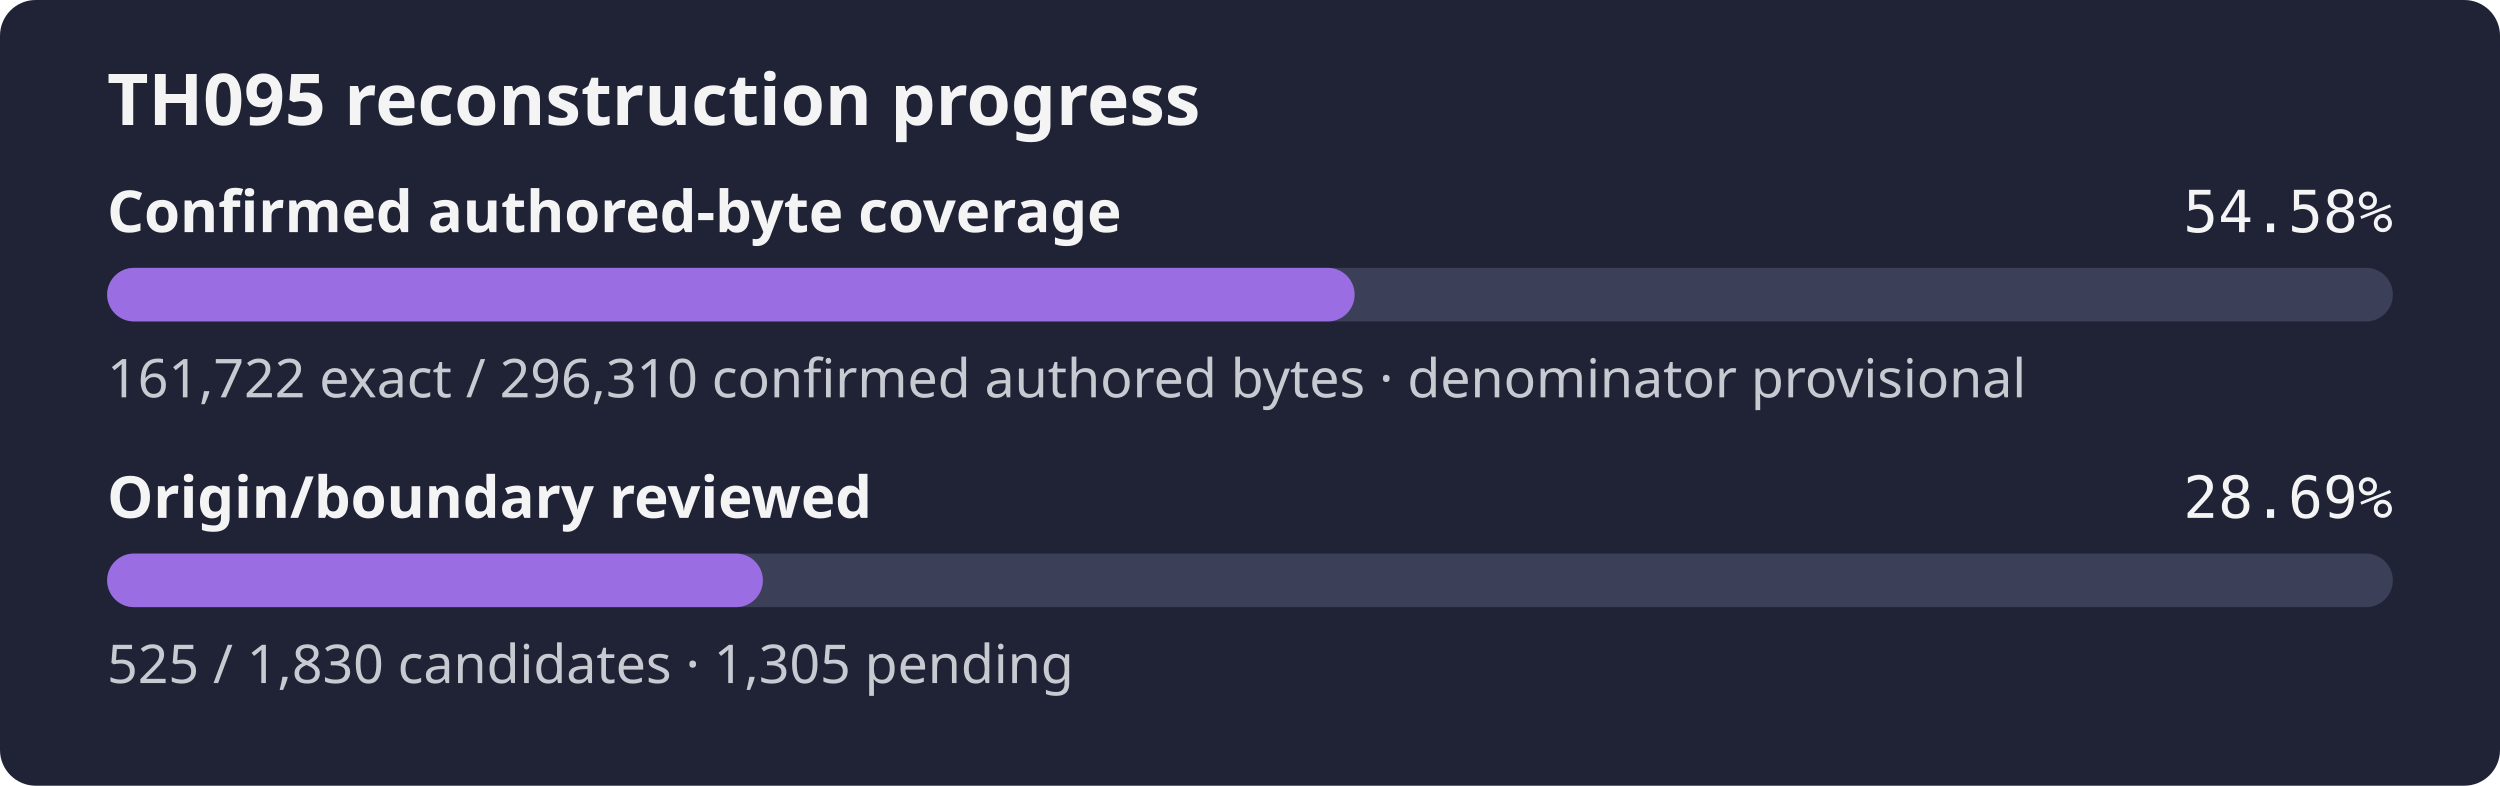
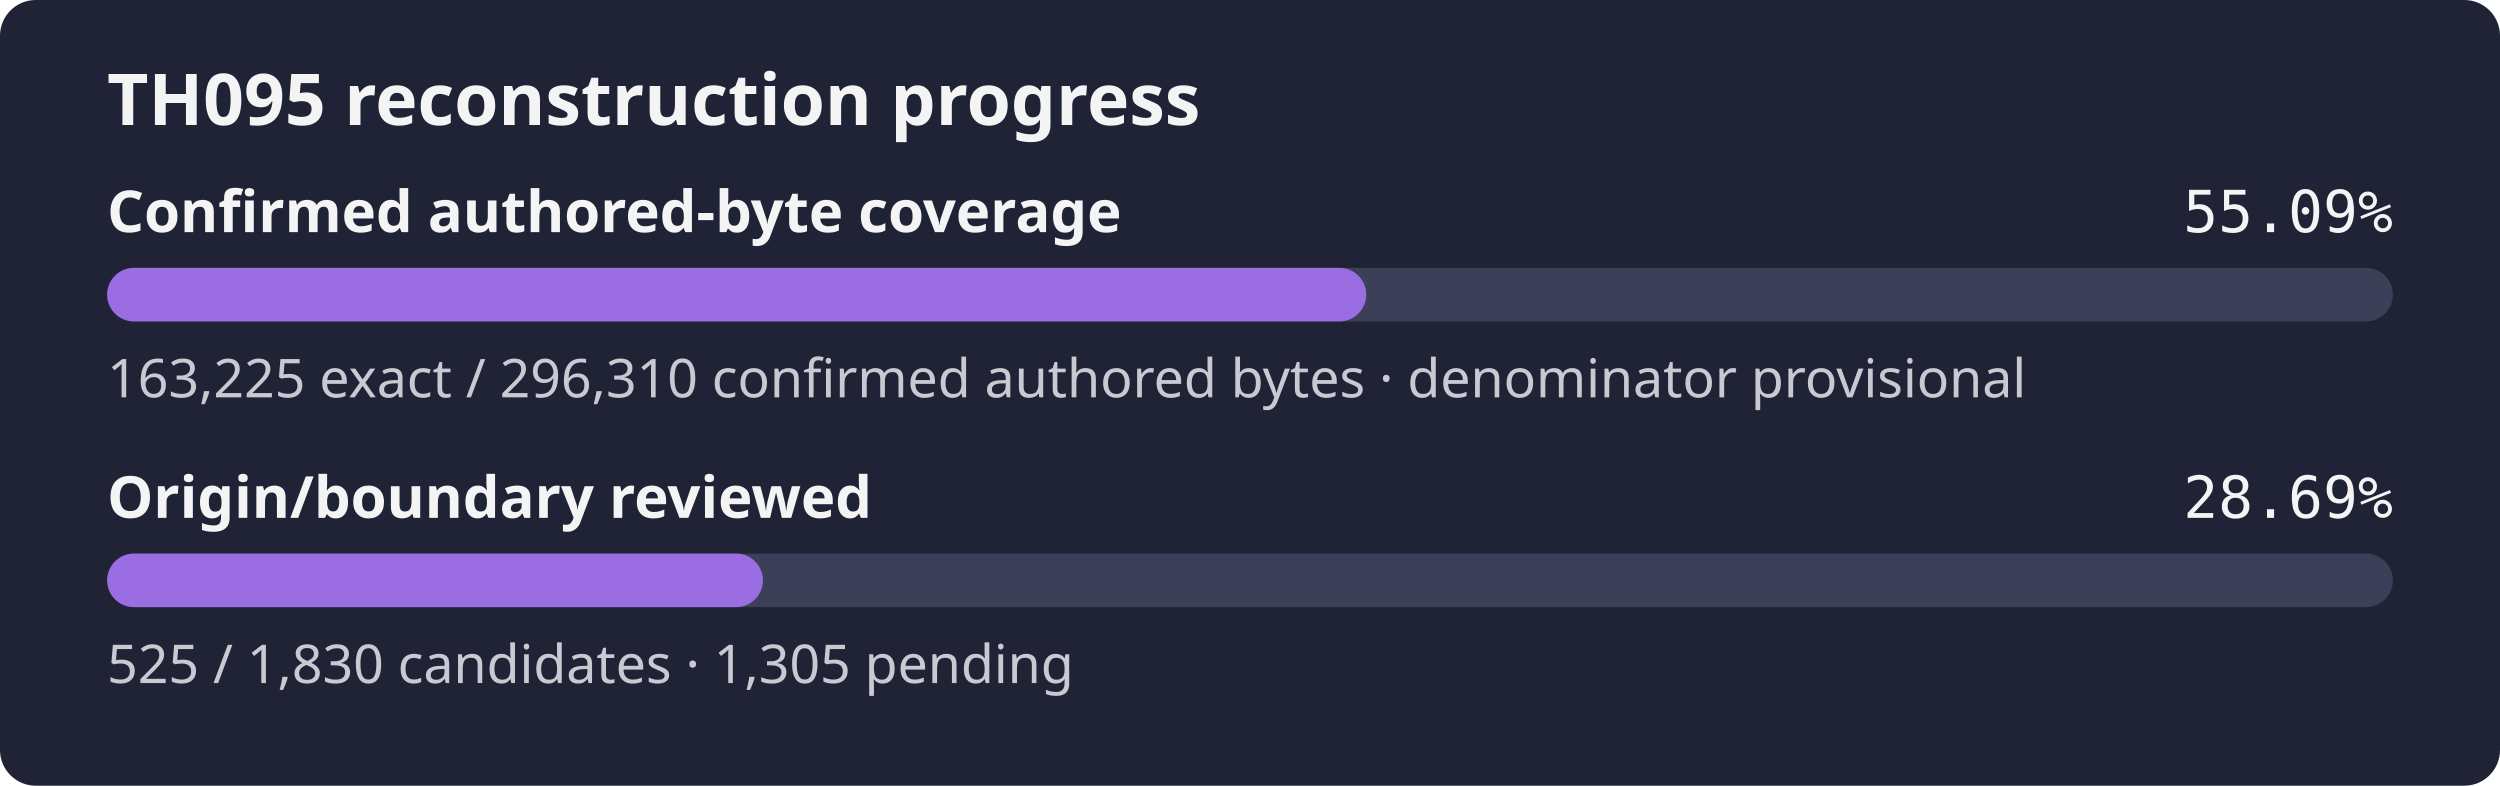
- <svg xmlns="http://www.w3.org/2000/svg" width="560" height="176" role="img" aria-label="TH095 reconstruction progress: 54.58% of the confirmed authored-byte set is exact, origin review 28.69%">
+ <svg xmlns="http://www.w3.org/2000/svg" width="560" height="176" role="img" aria-label="TH095 reconstruction progress: 55.09% of the confirmed authored-byte set is exact, origin review 28.69%">
  <rect width="560" height="176" rx="8" fill="#1f2335" />
  <text x="24" y="28" fill="#f4f4f5" font-family="sans-serif" font-size="16" font-weight="600">TH095 reconstruction progress</text>
  <text x="24" y="52" fill="#f4f4f5" font-family="sans-serif" font-size="13" font-weight="600">Confirmed authored-byte coverage</text>
-   <text x="536" y="52" fill="#f4f4f5" text-anchor="end" font-family="monospace" font-size="13">54.58%</text>
+   <text x="536" y="52" fill="#f4f4f5" text-anchor="end" font-family="monospace" font-size="13">55.09%</text>
  <rect x="24" y="60" width="512" height="12" rx="6" fill="#3b4058" />
-   <rect x="24" y="60" width="279.44" height="12" rx="6" fill="#9b6de3" />
-   <text x="24" y="89" fill="#c8cad2" font-family="sans-serif" font-size="12">161,722 exact / 296,310 confirmed authored bytes · denominator provisional</text>
+   <rect x="24" y="60" width="282.04" height="12" rx="6" fill="#9b6de3" />
+   <text x="24" y="89" fill="#c8cad2" font-family="sans-serif" font-size="12">163,225 exact / 296,310 confirmed authored bytes · denominator provisional</text>
  <text x="24" y="116" fill="#f4f4f5" font-family="sans-serif" font-size="13" font-weight="600">Origin/boundary reviewed</text>
  <text x="536" y="116" fill="#f4f4f5" text-anchor="end" font-family="monospace" font-size="13">28.69%</text>
  <rect x="24" y="124" width="512" height="12" rx="6" fill="#3b4058" />
  <rect x="24" y="124" width="146.89" height="12" rx="6" fill="#9b6de3" />
  <text x="24" y="153" fill="#c8cad2" font-family="sans-serif" font-size="12">525 / 1,830 candidates · 1,305 pending</text>
</svg>
